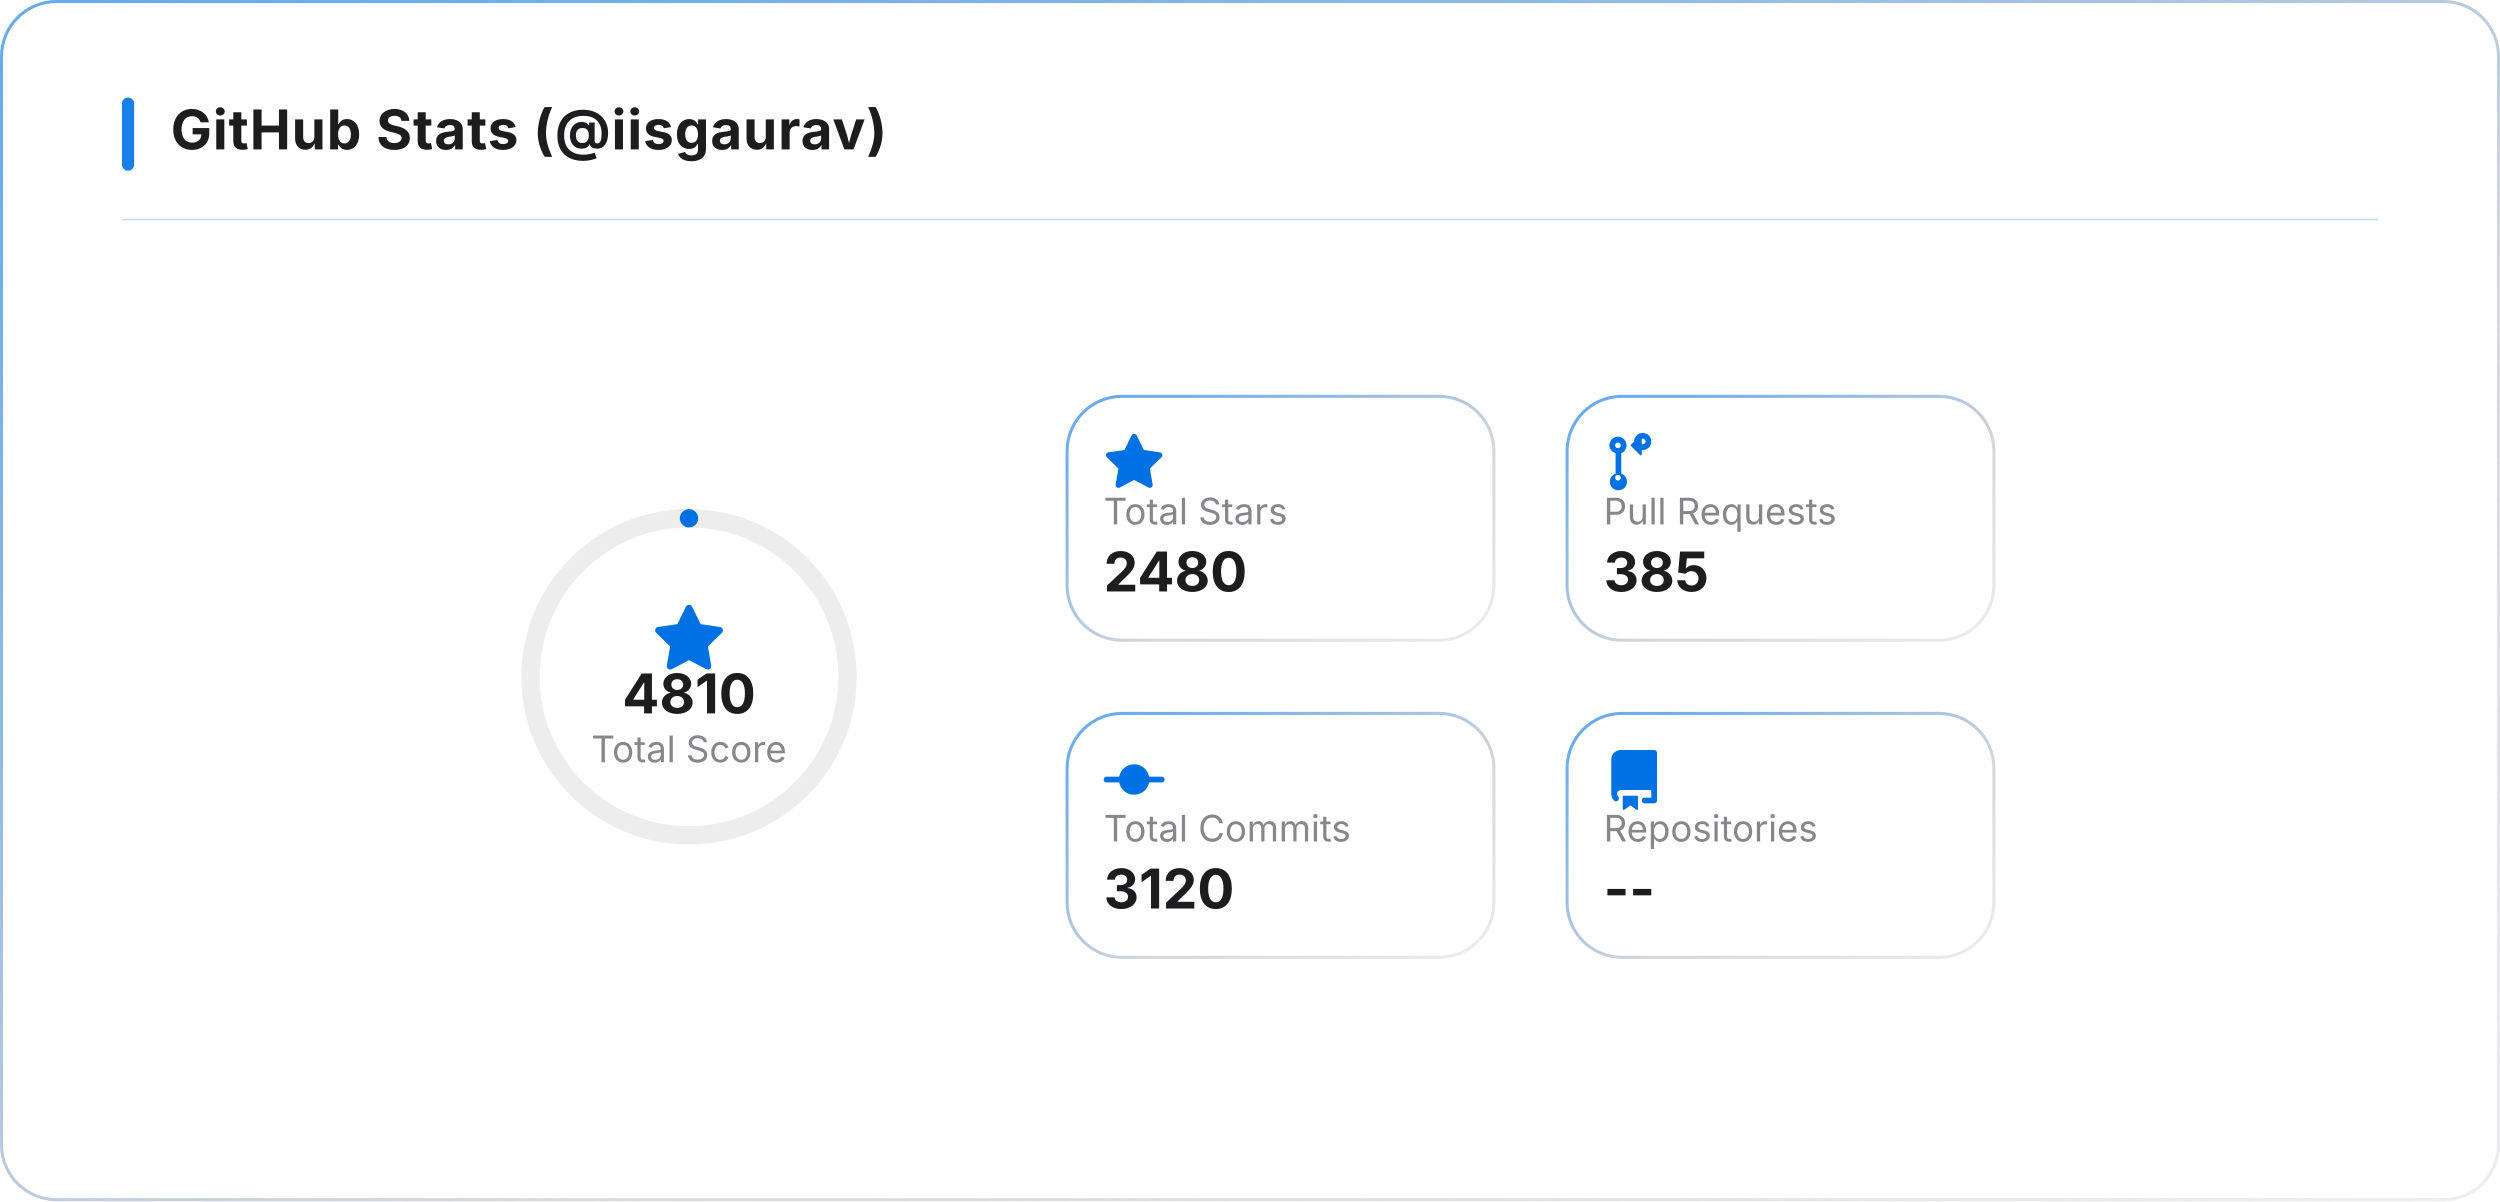
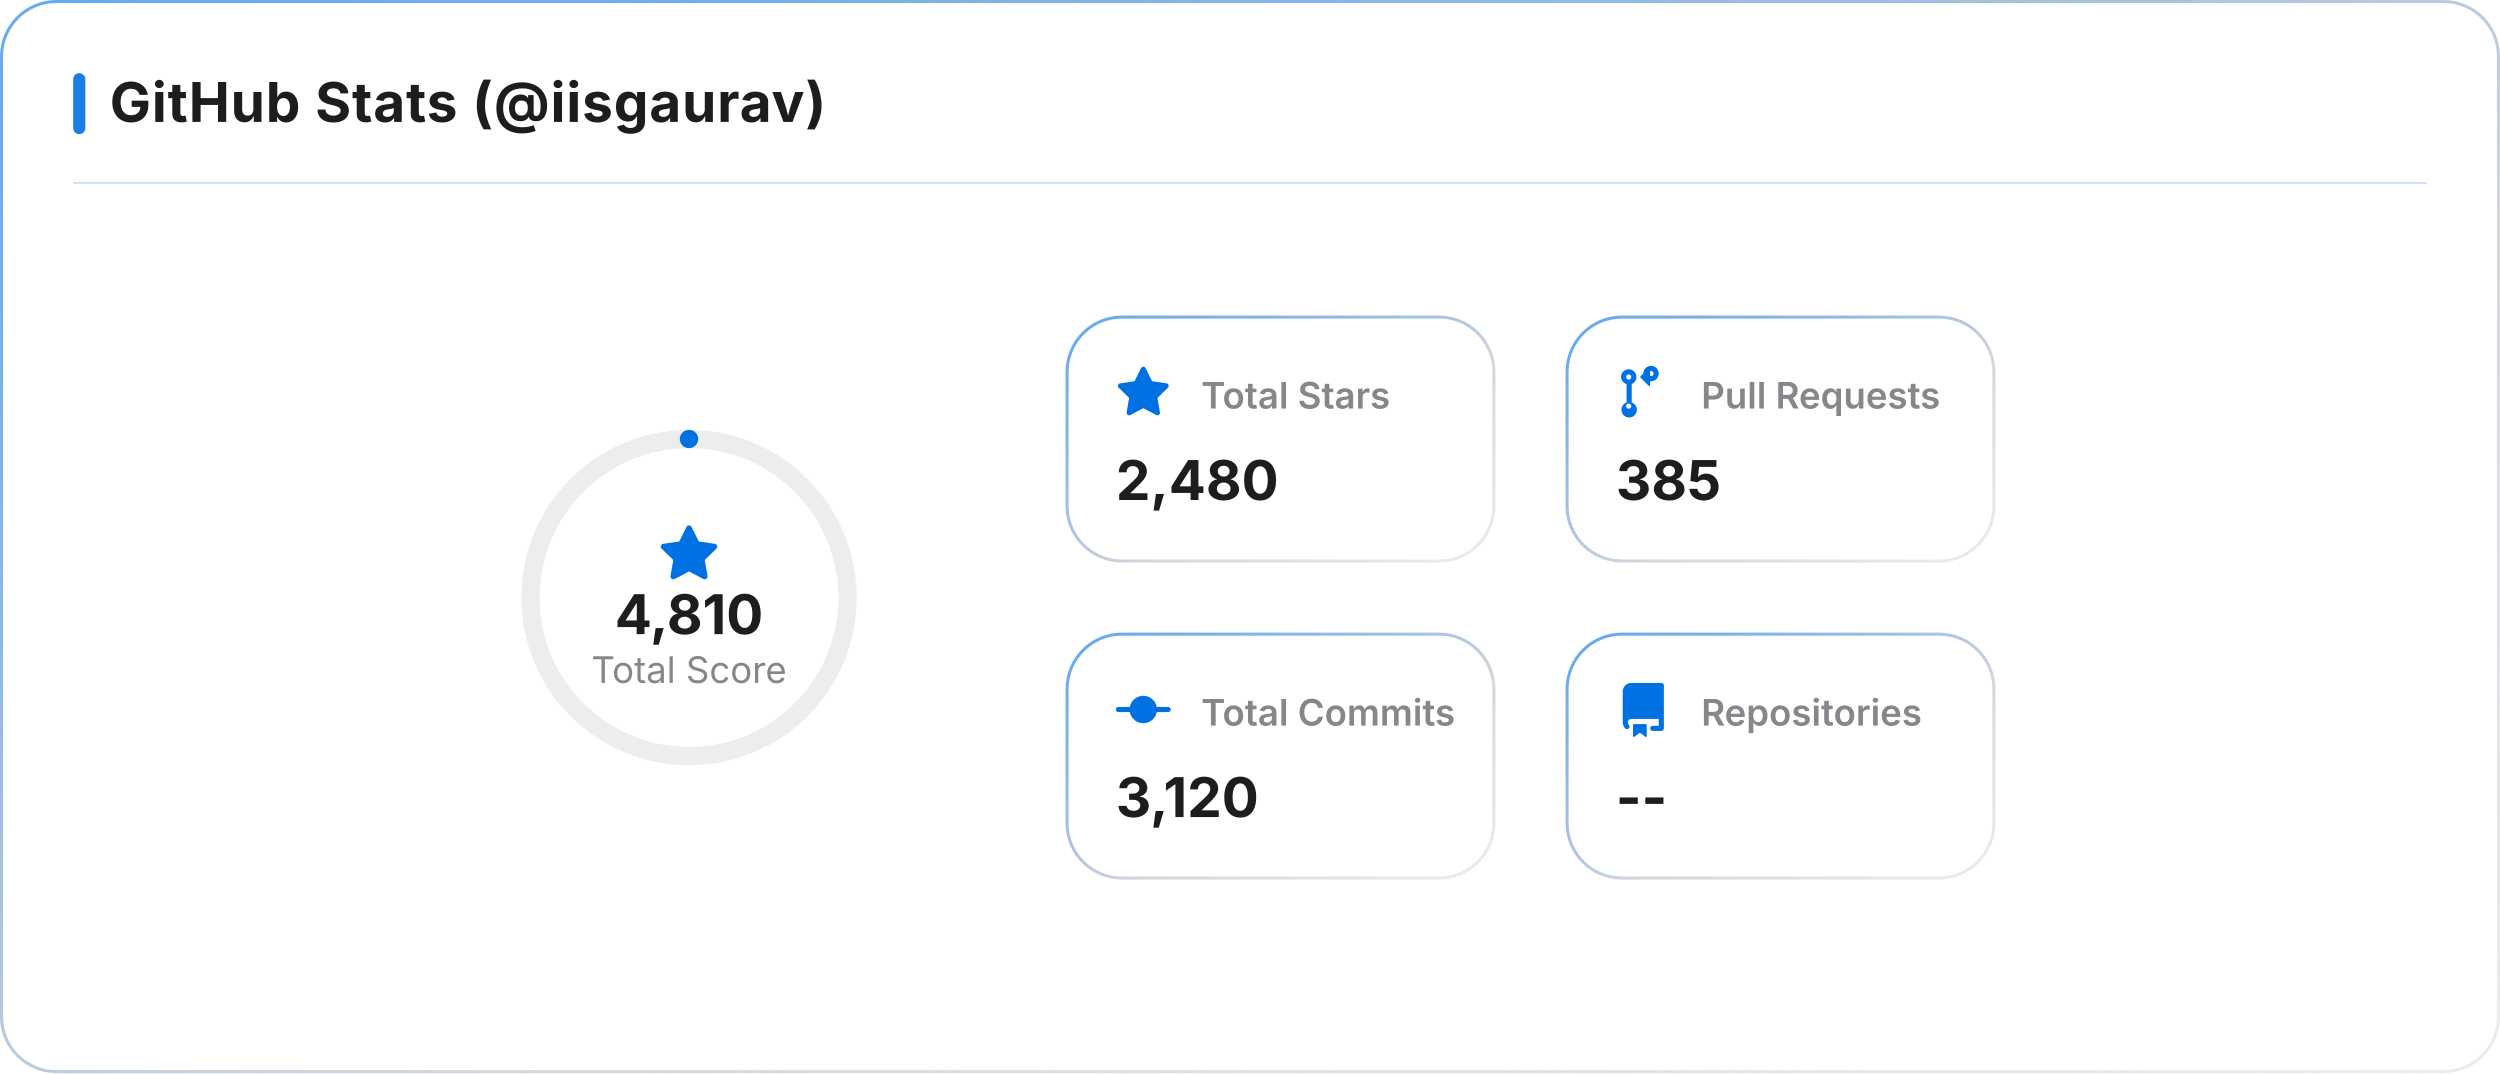
- <svg xmlns="http://www.w3.org/2000/svg" width="820" height="394" viewBox="0 0 820 394" role="img">
+ <svg xmlns="http://www.w3.org/2000/svg" width="820" height="352" viewBox="0 0 820 352" role="img">
  <defs>
    <linearGradient id="pf-progress-grad" x1="0%" y1="0%" x2="100%" y2="0%">
      <stop offset="0%" stop-color="#0071E3" stop-opacity="0.75" />
      <stop offset="70%" stop-color="#0071E3" />
      <stop offset="100%" stop-color="#AF52DE" stop-opacity="0.9" />
    </linearGradient>
    <linearGradient id="pf-card-border" x1="0%" y1="0%" x2="100%" y2="100%">
      <stop offset="0%" stop-color="#0071E3" stop-opacity="0.6" />
      <stop offset="60%" stop-color="#D2D2D7" stop-opacity="0.9" />
      <stop offset="100%" stop-color="#D2D2D7" stop-opacity="0.4" />
    </linearGradient>
    <linearGradient id="pf-card-bg" x1="0%" y1="0%" x2="0%" y2="100%">
      <stop offset="0%" stop-color="#FFFFFF" stop-opacity="0.95" />
      <stop offset="100%" stop-color="#FFFFFF" stop-opacity="0.8" />
    </linearGradient>
    <linearGradient id="pf-card-gradient" x1="0%" y1="0%" x2="100%" y2="0%">
      <stop offset="0%" stop-color="#3b0918" />
      <stop offset="50%" stop-color="#1e1333" />
      <stop offset="100%" stop-color="#091629" />
    </linearGradient>
    <linearGradient id="pf-track-bg" x1="0%" y1="0%" x2="100%" y2="0%">
      <stop offset="0%" stop-color="#86868B" stop-opacity="0.15" />
      <stop offset="100%" stop-color="#86868B" stop-opacity="0.08" />
    </linearGradient>
    <linearGradient id="pf-badge-0" x1="0%" y1="0%" x2="100%" y2="100%">
      <stop offset="0%" stop-color="#3B82F6" stop-opacity="0.25" />
      <stop offset="100%" stop-color="#3B82F6" stop-opacity="0.1" />
    </linearGradient>
    <linearGradient id="pf-badge-1" x1="0%" y1="0%" x2="100%" y2="100%">
      <stop offset="0%" stop-color="#10B981" stop-opacity="0.25" />
      <stop offset="100%" stop-color="#10B981" stop-opacity="0.1" />
    </linearGradient>
    <linearGradient id="pf-badge-2" x1="0%" y1="0%" x2="100%" y2="100%">
      <stop offset="0%" stop-color="#8B5CF6" stop-opacity="0.25" />
      <stop offset="100%" stop-color="#8B5CF6" stop-opacity="0.1" />
    </linearGradient>
    <linearGradient id="pf-badge-3" x1="0%" y1="0%" x2="100%" y2="100%">
      <stop offset="0%" stop-color="#F59E0B" stop-opacity="0.25" />
      <stop offset="100%" stop-color="#F59E0B" stop-opacity="0.1" />
    </linearGradient>
    <linearGradient id="pf-badge-4" x1="0%" y1="0%" x2="100%" y2="100%">
      <stop offset="0%" stop-color="#EF4444" stop-opacity="0.25" />
      <stop offset="100%" stop-color="#EF4444" stop-opacity="0.1" />
    </linearGradient>
    <linearGradient id="pf-badge-5" x1="0%" y1="0%" x2="100%" y2="100%">
      <stop offset="0%" stop-color="#06B6D4" stop-opacity="0.25" />
      <stop offset="100%" stop-color="#06B6D4" stop-opacity="0.1" />
    </linearGradient>
    <linearGradient id="pf-badge-6" x1="0%" y1="0%" x2="100%" y2="100%">
      <stop offset="0%" stop-color="#EC4899" stop-opacity="0.25" />
      <stop offset="100%" stop-color="#EC4899" stop-opacity="0.1" />
    </linearGradient>
    <linearGradient id="pf-badge-7" x1="0%" y1="0%" x2="100%" y2="100%">
      <stop offset="0%" stop-color="#84CC16" stop-opacity="0.25" />
      <stop offset="100%" stop-color="#84CC16" stop-opacity="0.1" />
    </linearGradient>
  </defs>
-   <svg x="0" y="0" width="820" height="394" viewBox="0 0 820 394" fill="none" role="group">
-     <rect x="0.5" y="0.5" width="819" height="393" fill="url(#pf-card-bg)" stroke="url(#pf-card-border)" stroke-width="1" rx="18" />
-     <rect x="40" y="32" width="4" height="24" rx="2" fill="#0071E3" opacity="0.9" />
-     <text x="56" y="49" font-family="-apple-system, BlinkMacSystemFont, 'SF Pro Text', sans-serif" font-size="18" font-weight="700" fill="#1D1D1F" letter-spacing="0.3">GitHub Stats (@iisgaurav)</text>
-     <line x1="40" y1="72" x2="780" y2="72" stroke="#0071E3" stroke-width="0.5" stroke-opacity="0.25" />
+   <svg x="0" y="0" width="820" height="352" viewBox="0 0 820 352" fill="none" role="group">
+     <rect x="0.5" y="0.5" width="819" height="351" fill="url(#pf-card-bg)" stroke="url(#pf-card-border)" stroke-width="1" rx="18" />
+     <rect x="24" y="24" width="4" height="20" rx="2" fill="#0071E3" opacity="0.9" />
+     <text x="36" y="40" font-family="-apple-system, BlinkMacSystemFont, 'SF Pro Text', sans-serif" font-size="18" font-weight="700" fill="#1D1D1F" letter-spacing="0.3">GitHub Stats (@iisgaurav)</text>
+     <line x1="24" y1="60" x2="796" y2="60" stroke="#0071E3" stroke-width="0.5" stroke-opacity="0.25" />
    <g>
-       <circle cx="226.0" cy="222.0" r="52.0" fill="none" stroke="#86868B" stroke-width="6" stroke-opacity="0.15" />
-       <circle cx="226.0" cy="222.0" r="52.0" fill="none" stroke="#0071E3" stroke-width="6" stroke-dasharray="326.725" stroke-dashoffset="326.725" transform="rotate(-90 226.0 222.0)" stroke-linecap="round">
+       <circle cx="226.0" cy="196.0" r="52.0" fill="none" stroke="#86868B" stroke-width="6" stroke-opacity="0.15" />
+       <circle cx="226.0" cy="196.0" r="52.0" fill="none" stroke="#0071E3" stroke-width="6" stroke-dasharray="326.725" stroke-dashoffset="326.725" transform="rotate(-90 226.0 196.0)" stroke-linecap="round">
        <animate attributeName="stroke-dashoffset" from="326.725" to="0.0" dur="1s" fill="freeze" calcMode="spline" keySplines="0.4 0 0.2 1" />
      </circle>
-       <svg x="214.0" y="198.0" width="24" height="24" viewBox="0 0 16 16" fill="#0071E3">
+       <svg x="216.0" y="172.0" width="20" height="20" viewBox="0 0 16 16" fill="#0071E3">
        <path d="M8 .25a.75.75 0 01.673.418l1.882 3.815 4.21.612a.75.75 0 01.416 1.279l-3.046 2.97.719 4.192a.75.75 0 01-1.088.791L8 12.347l-3.766 1.98a.75.75 0 01-1.088-.79l.72-4.194L.818 6.374a.75.75 0 01.416-1.28l4.21-.611L7.327.668A.75.75 0 018 .25z" />
      </svg>
-       <text x="226.0" y="234.0" font-family="-apple-system, BlinkMacSystemFont, 'SF Pro Text', sans-serif" font-size="18" font-weight="700" fill="#1D1D1F" text-anchor="middle">4810</text>
-       <text x="226.0" y="250.0" font-family="-apple-system, BlinkMacSystemFont, 'SF Pro Text', sans-serif" font-size="12" fill="#86868B" text-anchor="middle">Total Score</text>
+       <text x="226.0" y="208.0" font-family="-apple-system, BlinkMacSystemFont, 'SF Pro Text', sans-serif" font-size="18" font-weight="700" fill="#1D1D1F" text-anchor="middle">4,810</text>
+       <text x="226.0" y="224.0" font-family="-apple-system, BlinkMacSystemFont, 'SF Pro Text', sans-serif" font-size="12" fill="#86868B" text-anchor="middle">Total Score</text>
    </g>
    <g>
-       <rect x="350" y="130" width="140" height="80" fill="url(#pf-card-bg)" stroke="url(#pf-card-border)" stroke-width="1" rx="18" />
-       <svg x="362" y="142" width="20" height="20" viewBox="0 0 16 16" fill="#0071E3">
+       <rect x="350" y="104" width="140" height="80" fill="url(#pf-card-bg)" stroke="url(#pf-card-border)" stroke-width="1" rx="18" />
+       <svg x="366" y="120" width="18" height="18" viewBox="0 0 16 16" fill="#0071E3">
        <path d="M8 .25a.75.75 0 01.673.418l1.882 3.815 4.21.612a.75.75 0 01.416 1.279l-3.046 2.97.719 4.192a.75.75 0 01-1.088.791L8 12.347l-3.766 1.98a.75.75 0 01-1.088-.79l.72-4.194L.818 6.374a.75.75 0 01.416-1.28l4.21-.611L7.327.668A.75.75 0 018 .25z" />
      </svg>
-       <text x="362" y="194" font-family="-apple-system, BlinkMacSystemFont, 'SF Pro Text', sans-serif" font-size="18" font-weight="700" fill="#1D1D1F">2480</text>
-       <text x="362" y="172" font-family="-apple-system, BlinkMacSystemFont, 'SF Pro Text', sans-serif" font-size="12" fill="#86868B">Total Stars</text>
+       <text x="394" y="134" font-family="-apple-system, BlinkMacSystemFont, 'SF Pro Text', sans-serif" font-size="12" fill="#86868B" font-weight="600">Total Stars</text>
+       <text x="366" y="164" font-family="-apple-system, BlinkMacSystemFont, 'SF Pro Text', sans-serif" font-size="18" font-weight="700" fill="#1D1D1F">2,480</text>
    </g>
    <g>
-       <rect x="514" y="130" width="140" height="80" fill="url(#pf-card-bg)" stroke="url(#pf-card-border)" stroke-width="1" rx="18" />
-       <svg x="526" y="142" width="20" height="20" viewBox="0 0 16 16" fill="#0071E3">
+       <rect x="514" y="104" width="140" height="80" fill="url(#pf-card-bg)" stroke="url(#pf-card-border)" stroke-width="1" rx="18" />
+       <svg x="530" y="120" width="18" height="18" viewBox="0 0 16 16" fill="#0071E3">
        <path d="M7.177 3.073L9.573.677A.25.25 0 0110 .854v4.792a.25.25 0 01-.427.177L7.177 3.427a.25.25 0 010-.354zM3.75 2.5a.75.75 0 100 1.5.75.75 0 000-1.5zm-2.25.75a2.25 2.25 0 113.125 2.066v5.368a2.25 2.25 0 11-1.5 0V5.316A2.25 2.25 0 011.5 3.25zm2.25 9.25a.75.75 0 100-1.5.75.75 0 000 1.5zm6.5-12.5a2.25 2.25 0 110 4.5 2.25 2.25 0 010-4.5zm0 1.5a.75.75 0 100 1.5.75.75 0 000-1.5z" />
      </svg>
-       <text x="526" y="194" font-family="-apple-system, BlinkMacSystemFont, 'SF Pro Text', sans-serif" font-size="18" font-weight="700" fill="#1D1D1F">385</text>
-       <text x="526" y="172" font-family="-apple-system, BlinkMacSystemFont, 'SF Pro Text', sans-serif" font-size="12" fill="#86868B">Pull Requests</text>
+       <text x="558" y="134" font-family="-apple-system, BlinkMacSystemFont, 'SF Pro Text', sans-serif" font-size="12" fill="#86868B" font-weight="600">Pull Requests</text>
+       <text x="530" y="164" font-family="-apple-system, BlinkMacSystemFont, 'SF Pro Text', sans-serif" font-size="18" font-weight="700" fill="#1D1D1F">385</text>
    </g>
    <g>
-       <rect x="350" y="234" width="140" height="80" fill="url(#pf-card-bg)" stroke="url(#pf-card-border)" stroke-width="1" rx="18" />
-       <svg x="362" y="246" width="20" height="20" viewBox="0 0 16 16" fill="#0071E3">
+       <rect x="350" y="208" width="140" height="80" fill="url(#pf-card-bg)" stroke="url(#pf-card-border)" stroke-width="1" rx="18" />
+       <svg x="366" y="224" width="18" height="18" viewBox="0 0 16 16" fill="#0071E3">
        <path d="M10.5 7.75a2.5 2.5 0 11-5 0 2.5 2.5 0 015 0zm1.43.75a4.002 4.002 0 01-7.86 0H.75a.75.75 0 110-1.5h3.32a4.001 4.001 0 017.86 0h3.32a.75.75 0 110 1.5h-3.32z" />
      </svg>
-       <text x="362" y="298" font-family="-apple-system, BlinkMacSystemFont, 'SF Pro Text', sans-serif" font-size="18" font-weight="700" fill="#1D1D1F">3120</text>
-       <text x="362" y="276" font-family="-apple-system, BlinkMacSystemFont, 'SF Pro Text', sans-serif" font-size="12" fill="#86868B">Total Commits</text>
+       <text x="394" y="238" font-family="-apple-system, BlinkMacSystemFont, 'SF Pro Text', sans-serif" font-size="12" fill="#86868B" font-weight="600">Total Commits</text>
+       <text x="366" y="268" font-family="-apple-system, BlinkMacSystemFont, 'SF Pro Text', sans-serif" font-size="18" font-weight="700" fill="#1D1D1F">3,120</text>
    </g>
    <g>
-       <rect x="514" y="234" width="140" height="80" fill="url(#pf-card-bg)" stroke="url(#pf-card-border)" stroke-width="1" rx="18" />
-       <svg x="526" y="246" width="20" height="20" viewBox="0 0 16 16" fill="#0071E3">
+       <rect x="514" y="208" width="140" height="80" fill="url(#pf-card-bg)" stroke="url(#pf-card-border)" stroke-width="1" rx="18" />
+       <svg x="530" y="224" width="18" height="18" viewBox="0 0 16 16" fill="#0071E3">
        <path d="M2 2.5A2.5 2.5 0 014.5 0h8.75a.75.75 0 01.75.75v12.5a.75.75 0 01-.75.75h-2.5a.75.75 0 110-1.5h1.75v-2h-8a1 1 0 00-.714 1.7.75.75 0 01-1.072 1.05A2.495 2.495 0 012 11.5v-9zm10.5-1V9h-8c-.356 0-.694.074-1 .208V2.5a1 1 0 011-1h8zM5 12.25v3.25a.25.25 0 00.4.2l1.45-1.087a.25.25 0 01.3 0L8.6 15.7a.25.25 0 00.4-.2v-3.25a.25.25 0 00-.25-.25h-3.5a.25.25 0 00-.25.25z" />
      </svg>
-       <text x="526" y="298" font-family="-apple-system, BlinkMacSystemFont, 'SF Pro Text', sans-serif" font-size="18" font-weight="700" fill="#1D1D1F">--</text>
-       <text x="526" y="276" font-family="-apple-system, BlinkMacSystemFont, 'SF Pro Text', sans-serif" font-size="12" fill="#86868B">Repositories</text>
+       <text x="558" y="238" font-family="-apple-system, BlinkMacSystemFont, 'SF Pro Text', sans-serif" font-size="12" fill="#86868B" font-weight="600">Repositories</text>
+       <text x="530" y="268" font-family="-apple-system, BlinkMacSystemFont, 'SF Pro Text', sans-serif" font-size="18" font-weight="700" fill="#1D1D1F">--</text>
    </g>
  </svg>
</svg>
